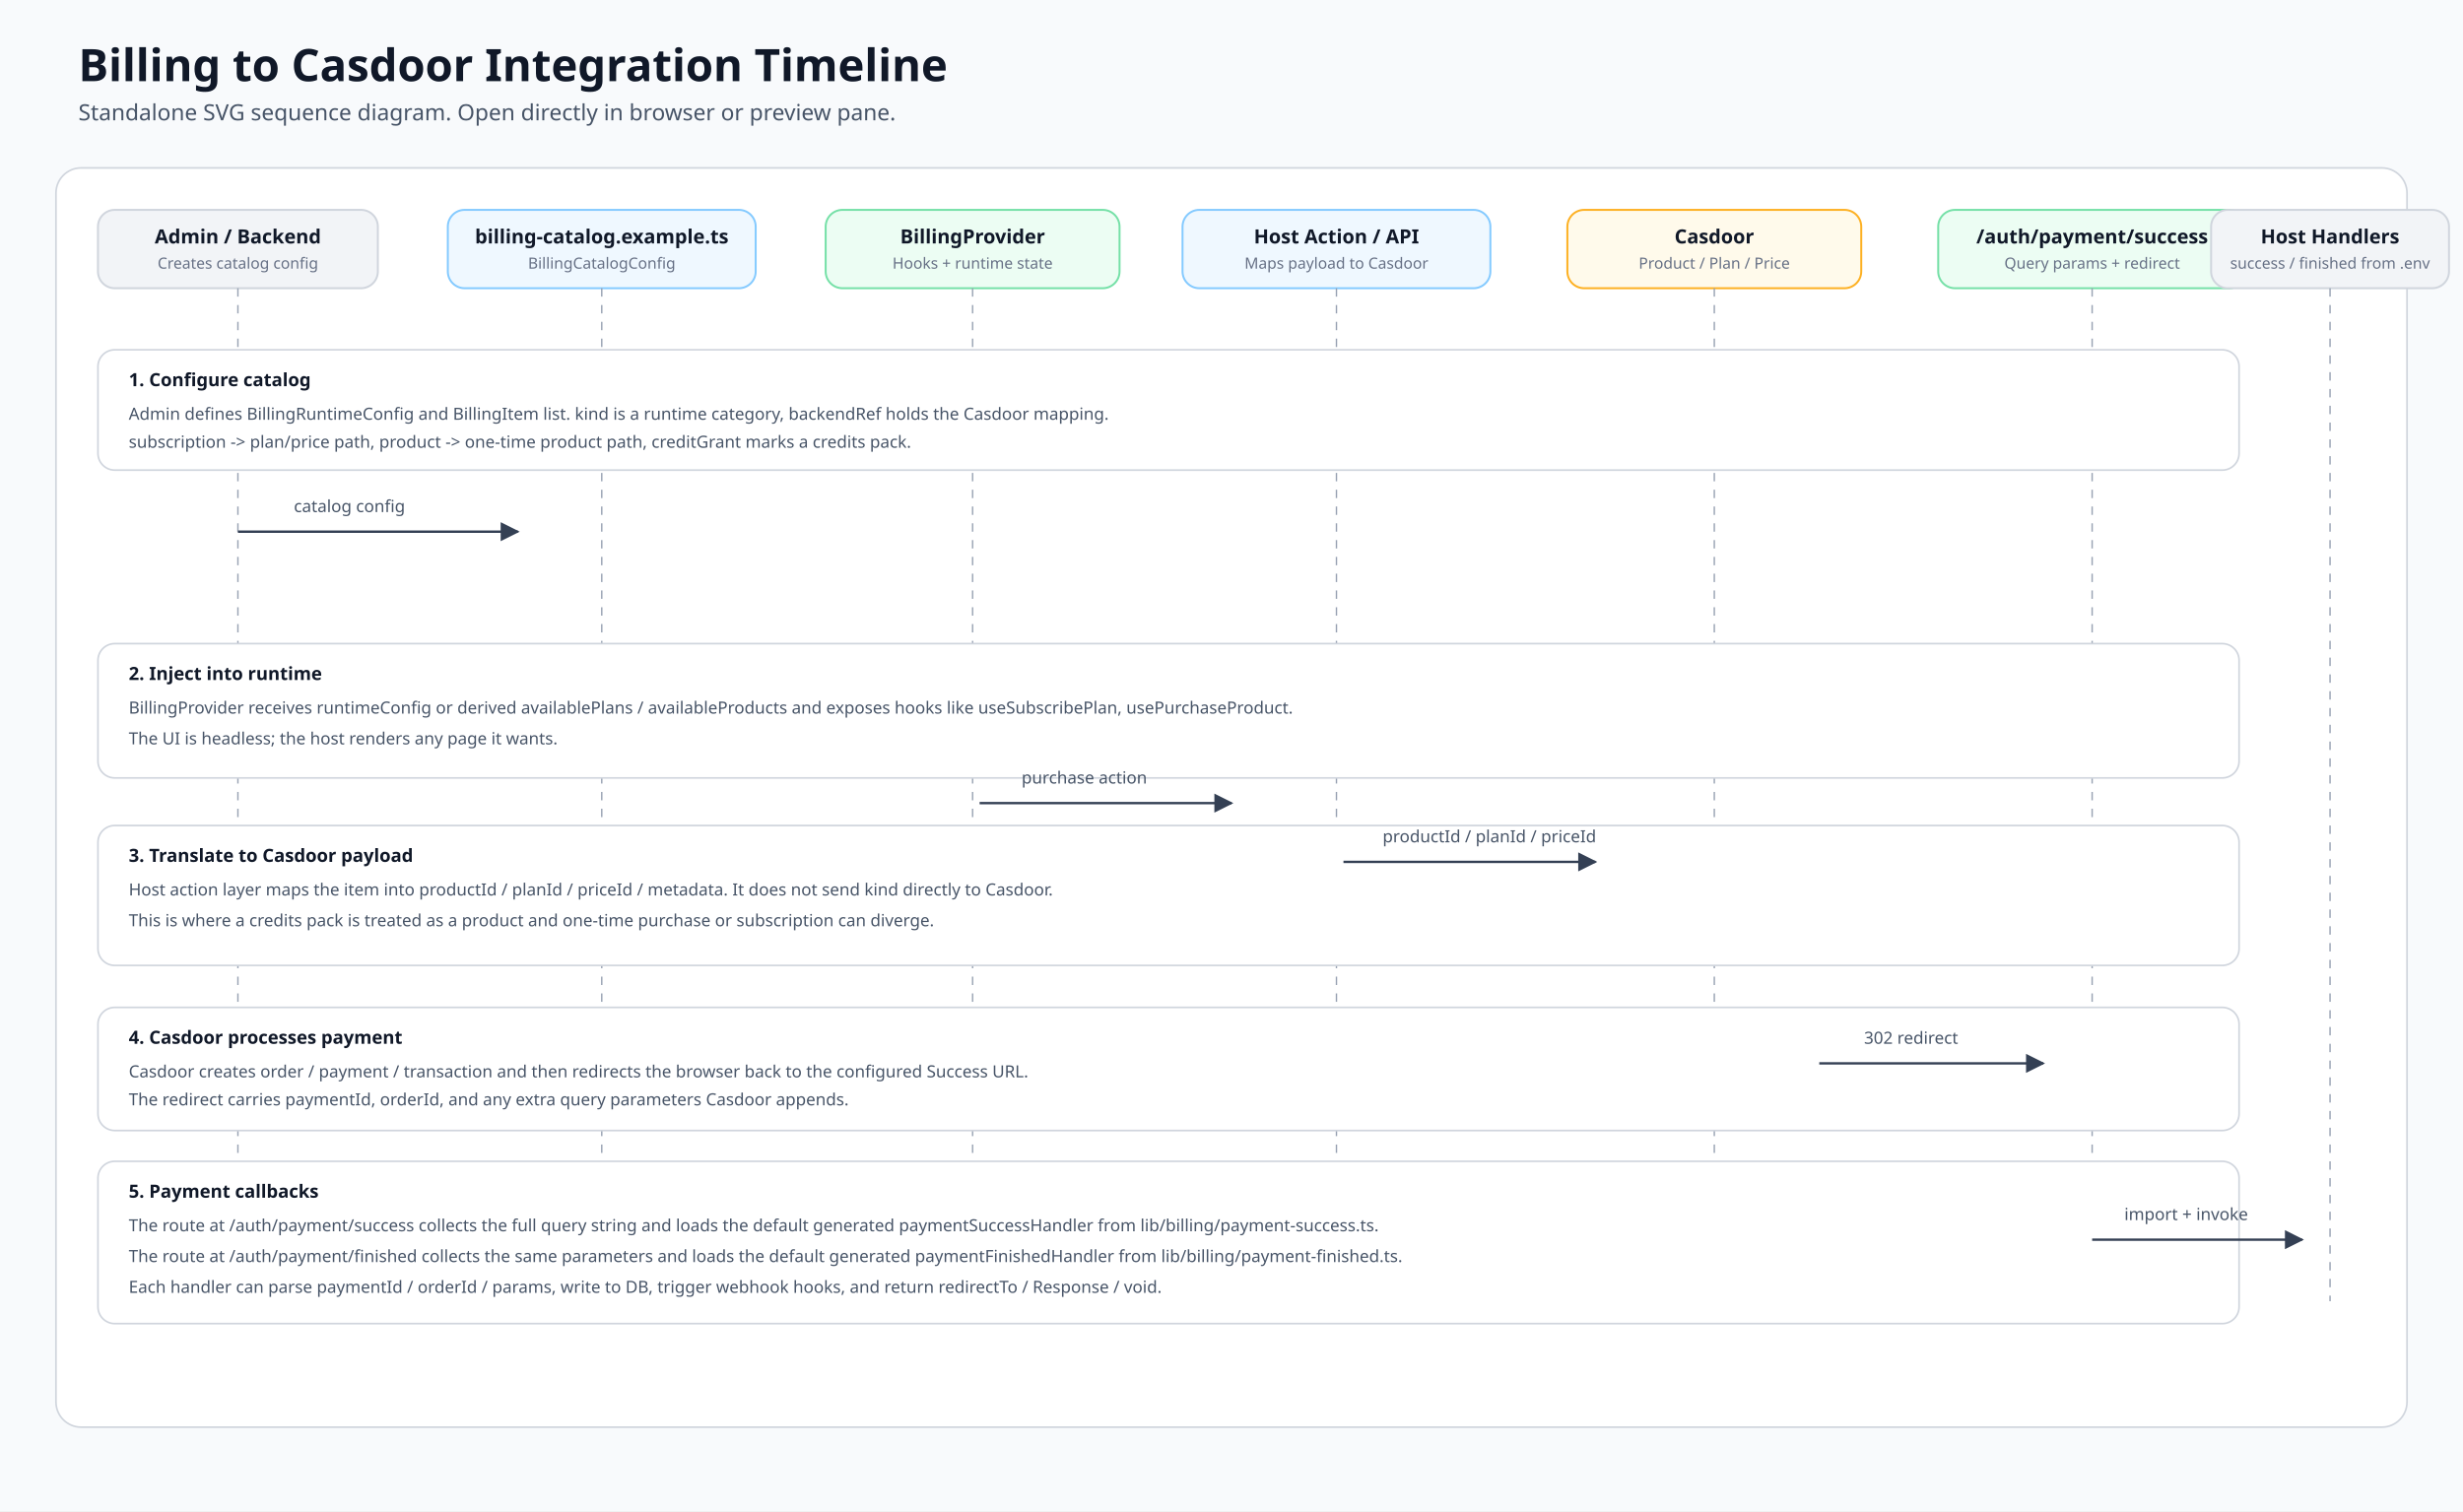
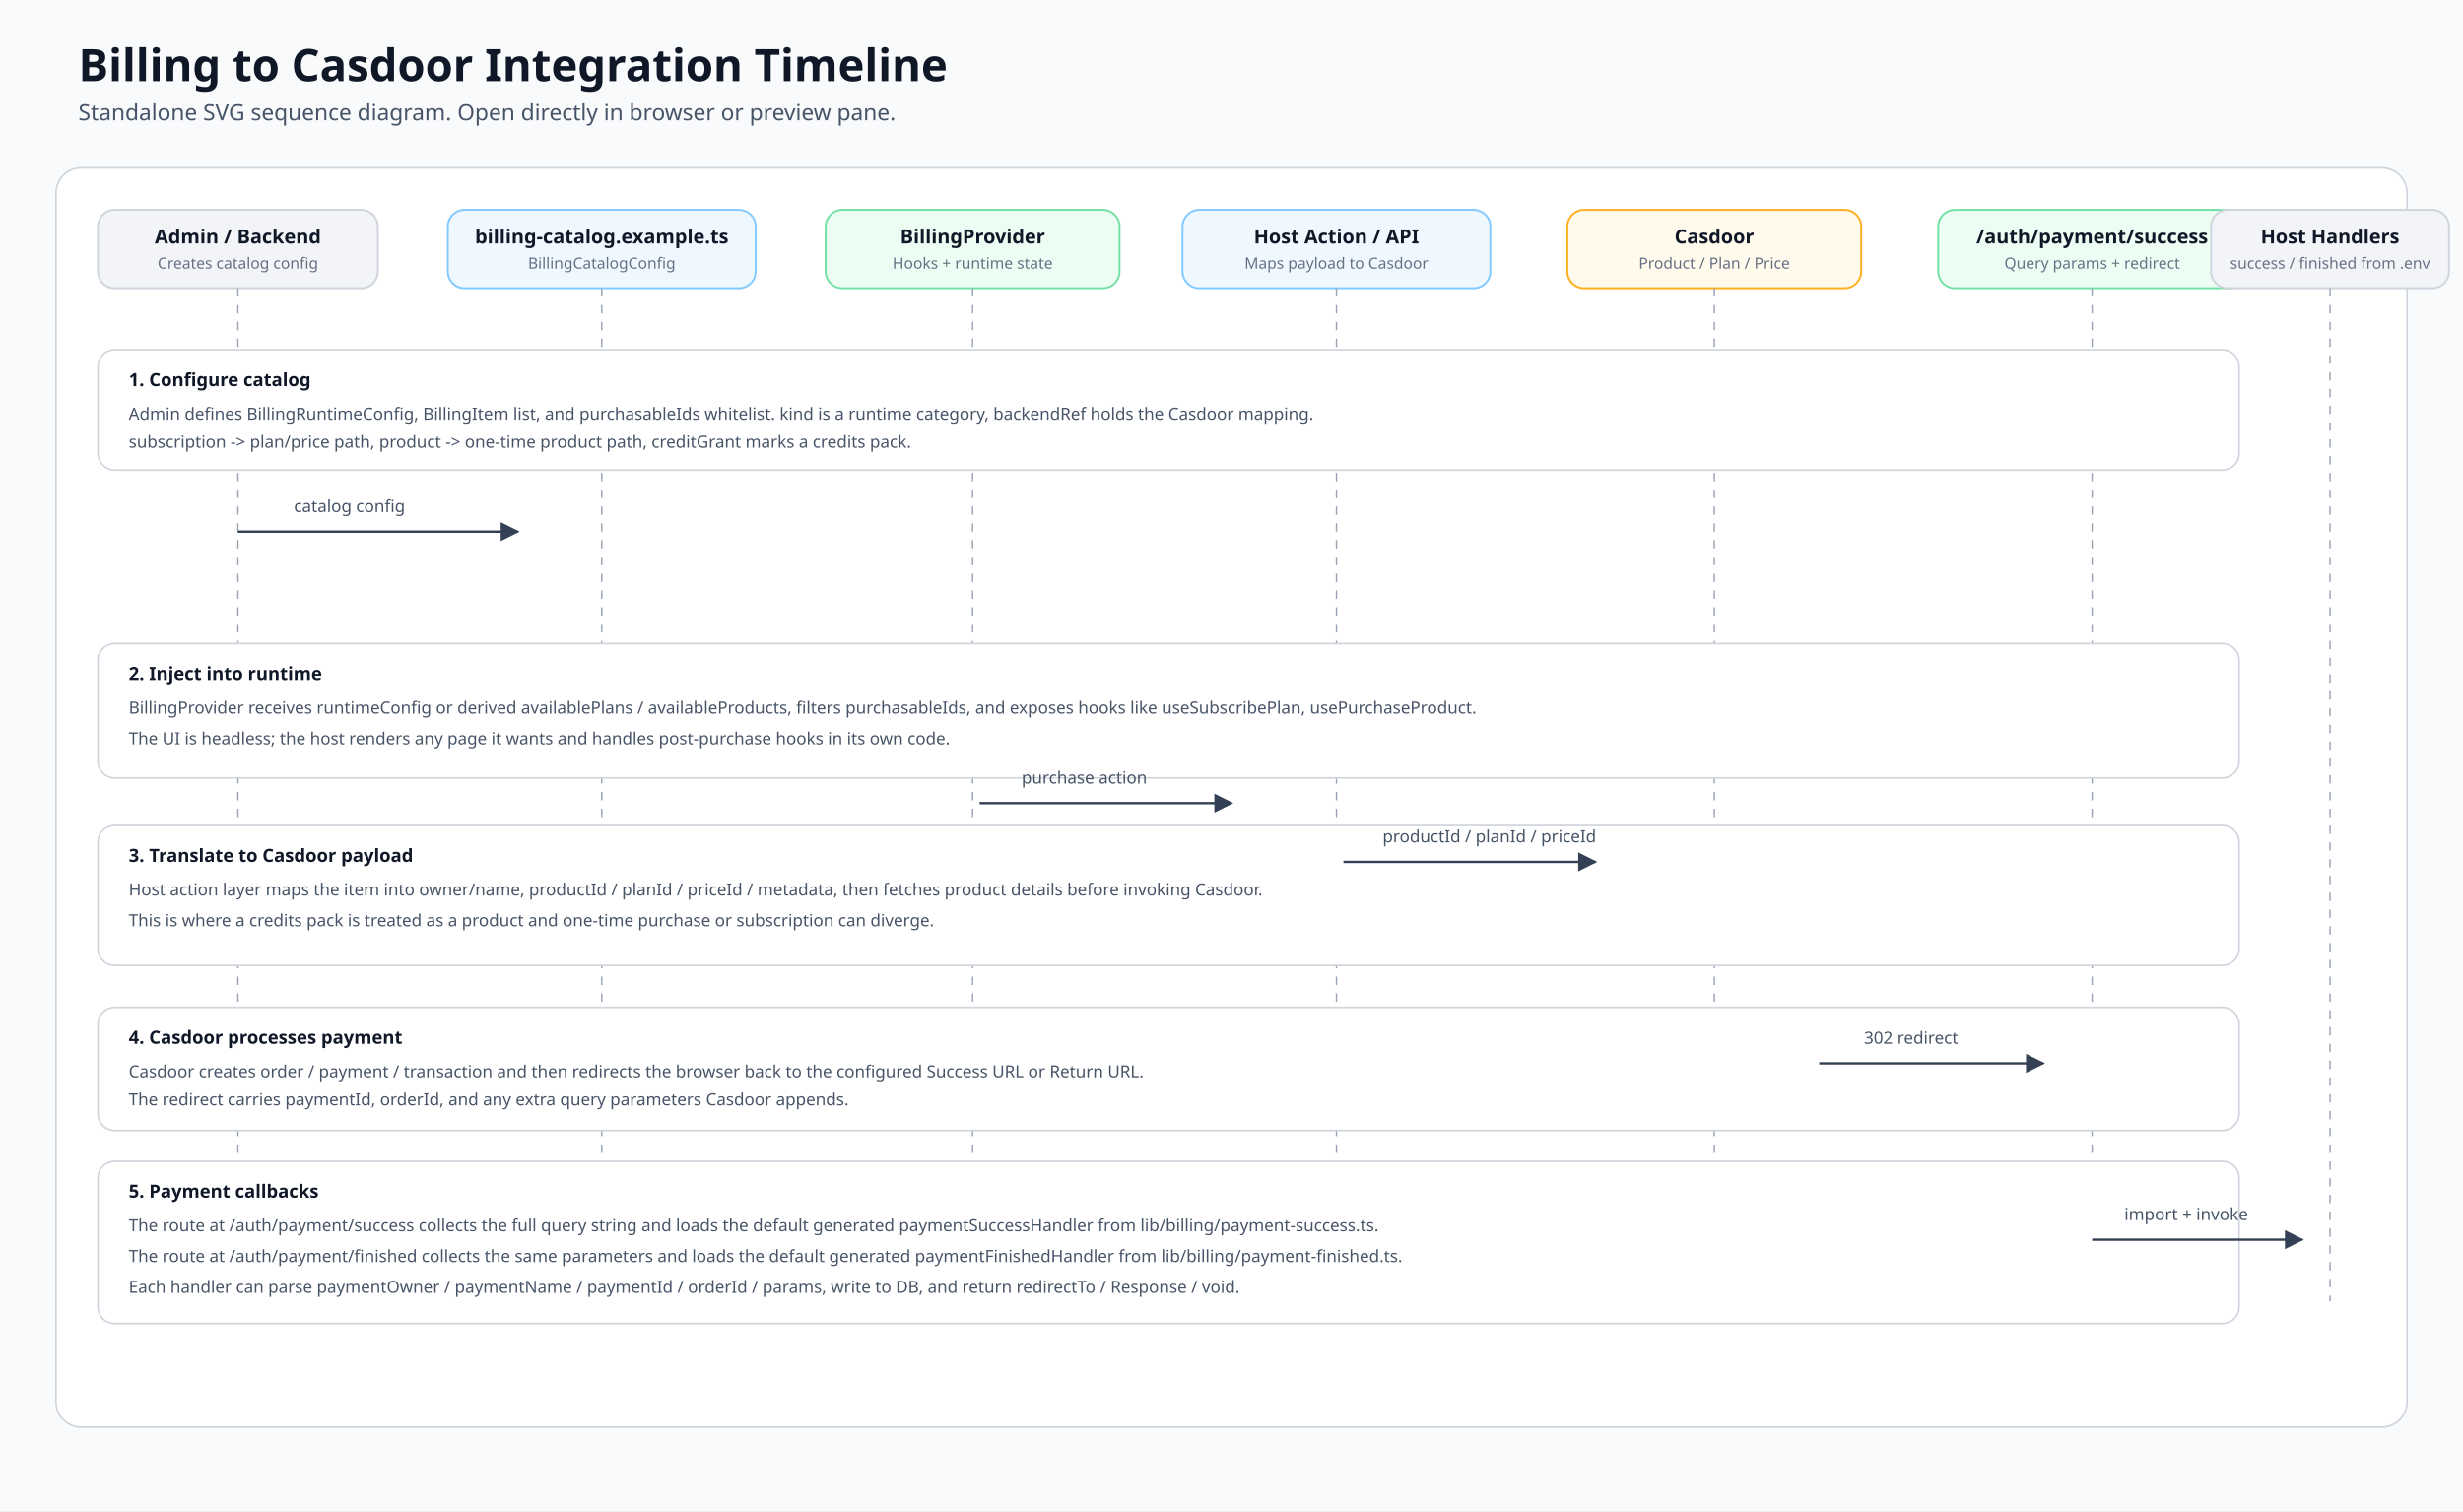
<svg xmlns="http://www.w3.org/2000/svg" width="1760" height="1080" viewBox="0 0 1760 1080" role="img" aria-labelledby="title desc">
  <defs>
    <marker id="arrow" viewBox="0 0 10 10" refX="9" refY="5" markerWidth="8" markerHeight="8" orient="auto-start-reverse">
      <path d="M 0 0 L 10 5 L 0 10 z" fill="#344054" />
    </marker>
    <style>
      .bg { fill: #f8fafc; }
      .title { font: 700 32px sans-serif; fill: #101828; }
      .subtitle { font: 400 16px sans-serif; fill: #475467; }
      .lane { fill: #ffffff; stroke: #d0d5dd; stroke-width: 1.2; rx: 18; }
      .lane-title { font: 700 18px sans-serif; fill: #101828; }
      .participant { fill: #eff8ff; stroke: #84caff; stroke-width: 1.4; rx: 12; }
      .participant-strong { fill: #ecfdf3; stroke: #75e0a7; stroke-width: 1.4; rx: 12; }
      .participant-warn { fill: #fffaeb; stroke: #fdb022; stroke-width: 1.4; rx: 12; }
      .participant-gray { fill: #f2f4f7; stroke: #d0d5dd; stroke-width: 1.4; rx: 12; }
      .label { font: 600 14px sans-serif; fill: #101828; }
      .small { font: 400 12px sans-serif; fill: #475467; }
      .tiny { font: 400 11px sans-serif; fill: #667085; }
      .line { stroke: #344054; stroke-width: 1.7; fill: none; marker-end: url(#arrow); }
      .note { fill: #ffffff; stroke: #d0d5dd; stroke-width: 1.2; rx: 12; }
      .note-title { font: 700 13px sans-serif; fill: #101828; }
      .note-text { font: 400 12px sans-serif; fill: #475467; }
      .step { fill: #ffffff; stroke: #d0d5dd; stroke-width: 1.2; rx: 12; }
    </style>
  </defs>
  <rect class="bg" x="0" y="0" width="1760" height="1080" />
  <text class="title" x="56" y="58">Billing to Casdoor Integration Timeline</text>
  <text class="subtitle" x="56" y="86">Standalone SVG sequence diagram. Open directly in browser or preview pane.</text>
  <rect class="lane" x="40" y="120" width="1680" height="900" />
  <g transform="translate(70,150)">
    <rect class="participant-gray" x="0" y="0" width="200" height="56" />
    <text class="label" x="100" y="24" text-anchor="middle">Admin / Backend</text>
    <text class="tiny" x="100" y="42" text-anchor="middle">Creates catalog config</text>
    <line x1="100" y1="56" x2="100" y2="780" stroke="#98a2b3" stroke-dasharray="6 6" />
  </g>
  <g transform="translate(320,150)">
    <rect class="participant" x="0" y="0" width="220" height="56" />
    <text class="label" x="110" y="24" text-anchor="middle">billing-catalog.example.ts</text>
    <text class="tiny" x="110" y="42" text-anchor="middle">BillingCatalogConfig</text>
    <line x1="110" y1="56" x2="110" y2="780" stroke="#98a2b3" stroke-dasharray="6 6" />
  </g>
  <g transform="translate(590,150)">
    <rect class="participant-strong" x="0" y="0" width="210" height="56" />
    <text class="label" x="105" y="24" text-anchor="middle">BillingProvider</text>
    <text class="tiny" x="105" y="42" text-anchor="middle">Hooks + runtime state</text>
    <line x1="105" y1="56" x2="105" y2="780" stroke="#98a2b3" stroke-dasharray="6 6" />
  </g>
  <g transform="translate(845,150)">
    <rect class="participant" x="0" y="0" width="220" height="56" />
    <text class="label" x="110" y="24" text-anchor="middle">Host Action / API</text>
    <text class="tiny" x="110" y="42" text-anchor="middle">Maps payload to Casdoor</text>
    <line x1="110" y1="56" x2="110" y2="780" stroke="#98a2b3" stroke-dasharray="6 6" />
  </g>
  <g transform="translate(1120,150)">
    <rect class="participant-warn" x="0" y="0" width="210" height="56" />
    <text class="label" x="105" y="24" text-anchor="middle">Casdoor</text>
    <text class="tiny" x="105" y="42" text-anchor="middle">Product / Plan / Price</text>
    <line x1="105" y1="56" x2="105" y2="780" stroke="#98a2b3" stroke-dasharray="6 6" />
  </g>
  <g transform="translate(1385,150)">
    <rect class="participant-strong" x="0" y="0" width="220" height="56" />
    <text class="label" x="110" y="24" text-anchor="middle">/auth/payment/success</text>
    <text class="tiny" x="110" y="42" text-anchor="middle">Query params + redirect</text>
    <line x1="110" y1="56" x2="110" y2="780" stroke="#98a2b3" stroke-dasharray="6 6" />
  </g>
  <g transform="translate(1600,150)">
    <rect class="participant-gray" x="-20" y="0" width="170" height="56" />
    <text class="label" x="65" y="24" text-anchor="middle">Host Handlers</text>
    <text class="tiny" x="65" y="42" text-anchor="middle">success / finished from .env</text>
    <line x1="65" y1="56" x2="65" y2="780" stroke="#98a2b3" stroke-dasharray="6 6" />
  </g>
  <g transform="translate(70,250)">
    <rect class="step" x="0" y="0" width="1530" height="86" />
    <text class="note-title" x="22" y="26">1. Configure catalog</text>
-     <text class="note-text" x="22" y="50">Admin defines BillingRuntimeConfig and BillingItem list. kind is a runtime category, backendRef holds the Casdoor mapping.</text>
+     <text class="note-text" x="22" y="50">Admin defines BillingRuntimeConfig, BillingItem list, and purchasableIds whitelist. kind is a runtime category, backendRef holds the Casdoor mapping.</text>
    <text class="note-text" x="22" y="70">subscription -&gt; plan/price path, product -&gt; one-time product path, creditGrant marks a credits pack.</text>
  </g>
  <path class="line" d="M 170 380 C 260 380, 280 380, 370 380" />
  <text class="small" x="210" y="366">catalog config</text>
  <g transform="translate(70,460)">
    <rect class="step" x="0" y="0" width="1530" height="96" />
    <text class="note-title" x="22" y="26">2. Inject into runtime</text>
-     <text class="note-text" x="22" y="50">BillingProvider receives runtimeConfig or derived availablePlans / availableProducts and exposes hooks like useSubscribePlan, usePurchaseProduct.</text>
-     <text class="note-text" x="22" y="72">The UI is headless; the host renders any page it wants.</text>
+     <text class="note-text" x="22" y="50">BillingProvider receives runtimeConfig or derived availablePlans / availableProducts, filters purchasableIds, and exposes hooks like useSubscribePlan, usePurchaseProduct.</text>
+     <text class="note-text" x="22" y="72">The UI is headless; the host renders any page it wants and handles post-purchase hooks in its own code.</text>
  </g>
  <path class="line" d="M 700 574 C 780 574, 800 574, 880 574" />
  <text class="small" x="730" y="560">purchase action</text>
  <g transform="translate(70,590)">
    <rect class="step" x="0" y="0" width="1530" height="100" />
    <text class="note-title" x="22" y="26">3. Translate to Casdoor payload</text>
-     <text class="note-text" x="22" y="50">Host action layer maps the item into productId / planId / priceId / metadata. It does not send kind directly to Casdoor.</text>
+     <text class="note-text" x="22" y="50">Host action layer maps the item into owner/name, productId / planId / priceId / metadata, then fetches product details before invoking Casdoor.</text>
    <text class="note-text" x="22" y="72">This is where a credits pack is treated as a product and one-time purchase or subscription can diverge.</text>
  </g>
  <path class="line" d="M 960 616 C 1040 616, 1060 616, 1140 616" />
  <text class="small" x="988" y="602">productId / planId / priceId</text>
  <g transform="translate(70,720)">
    <rect class="step" x="0" y="0" width="1530" height="88" />
    <text class="note-title" x="22" y="26">4. Casdoor processes payment</text>
-     <text class="note-text" x="22" y="50">Casdoor creates order / payment / transaction and then redirects the browser back to the configured Success URL.</text>
+     <text class="note-text" x="22" y="50">Casdoor creates order / payment / transaction and then redirects the browser back to the configured Success URL or Return URL.</text>
    <text class="note-text" x="22" y="70">The redirect carries paymentId, orderId, and any extra query parameters Casdoor appends.</text>
  </g>
  <path class="line" d="M 1300 760 C 1370 760, 1390 760, 1460 760" />
  <text class="small" x="1332" y="746">302 redirect</text>
  <g transform="translate(70,830)">
    <rect class="step" x="0" y="0" width="1530" height="116" />
    <text class="note-title" x="22" y="26">5. Payment callbacks</text>
    <text class="note-text" x="22" y="50">The route at /auth/payment/success collects the full query string and loads the default generated paymentSuccessHandler from lib/billing/payment-success.ts.</text>
    <text class="note-text" x="22" y="72">The route at /auth/payment/finished collects the same parameters and loads the default generated paymentFinishedHandler from lib/billing/payment-finished.ts.</text>
-     <text class="note-text" x="22" y="94">Each handler can parse paymentId / orderId / params, write to DB, trigger webhook hooks, and return redirectTo / Response / void.</text>
+     <text class="note-text" x="22" y="94">Each handler can parse paymentOwner / paymentName / paymentId / orderId / params, write to DB, and return redirectTo / Response / void.</text>
  </g>
  <path class="line" d="M 1495 886 C 1560 886, 1580 886, 1645 886" />
  <text class="small" x="1518" y="872">import + invoke</text>
</svg>
